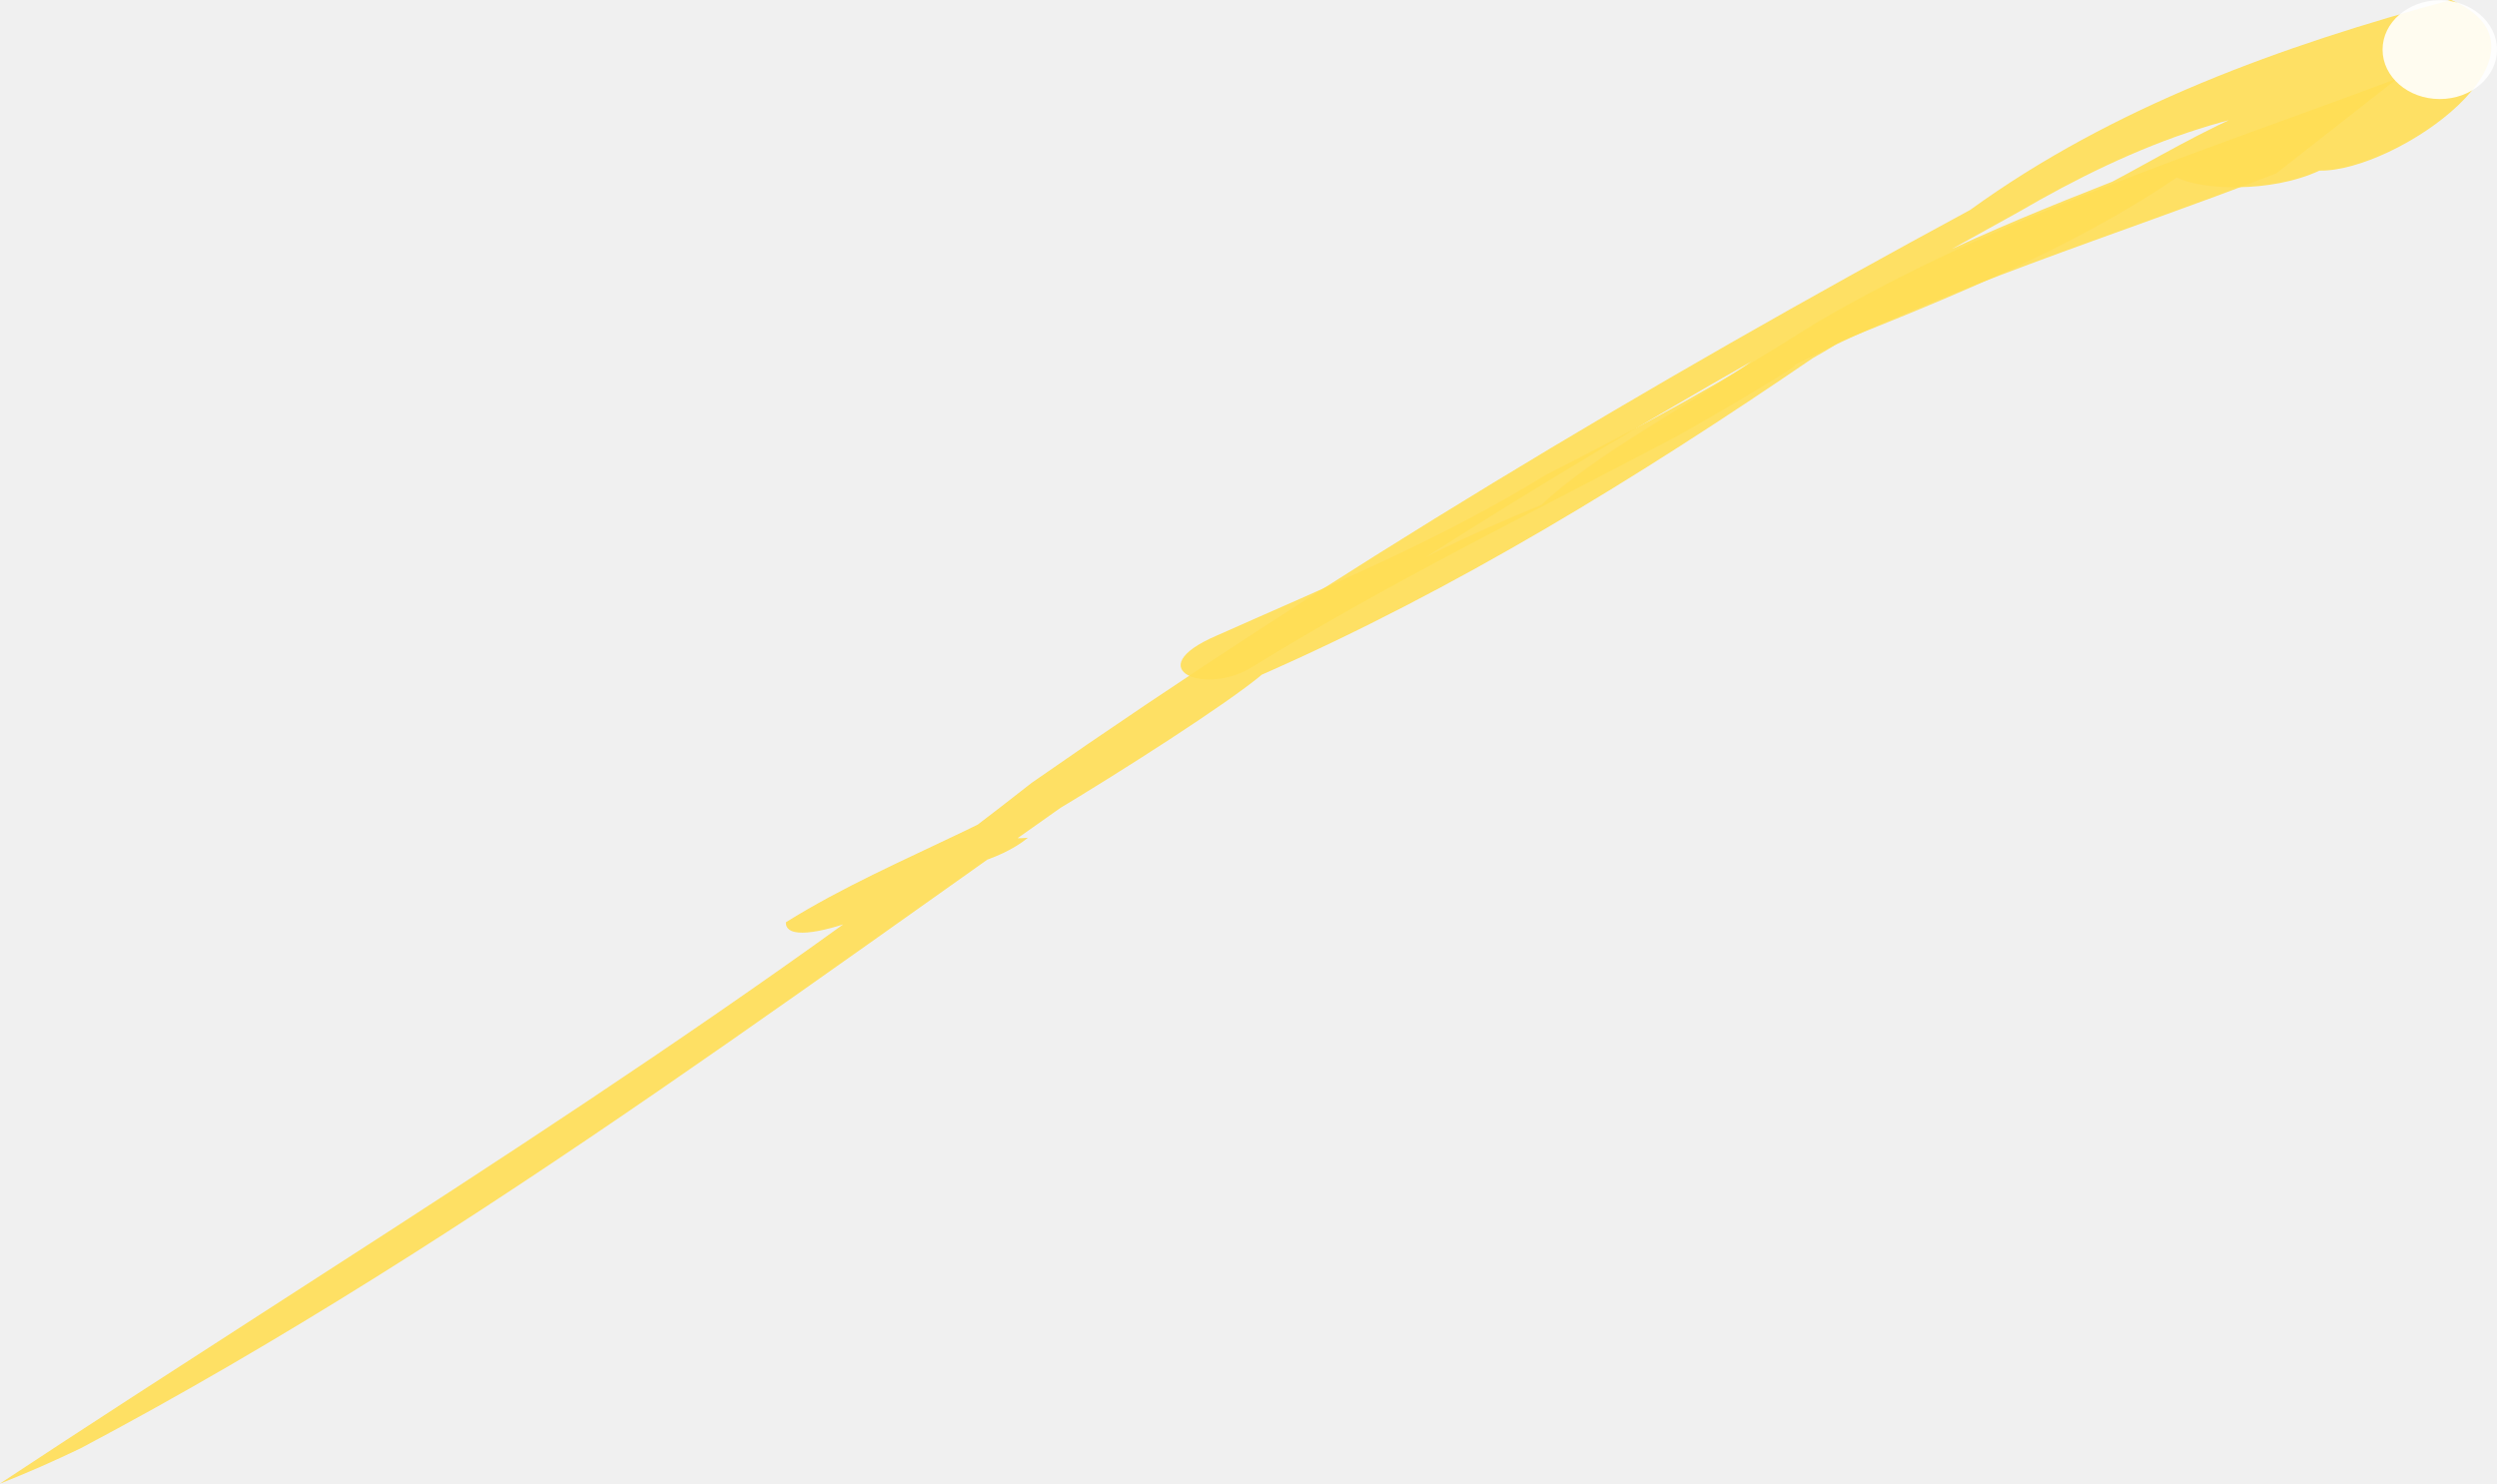
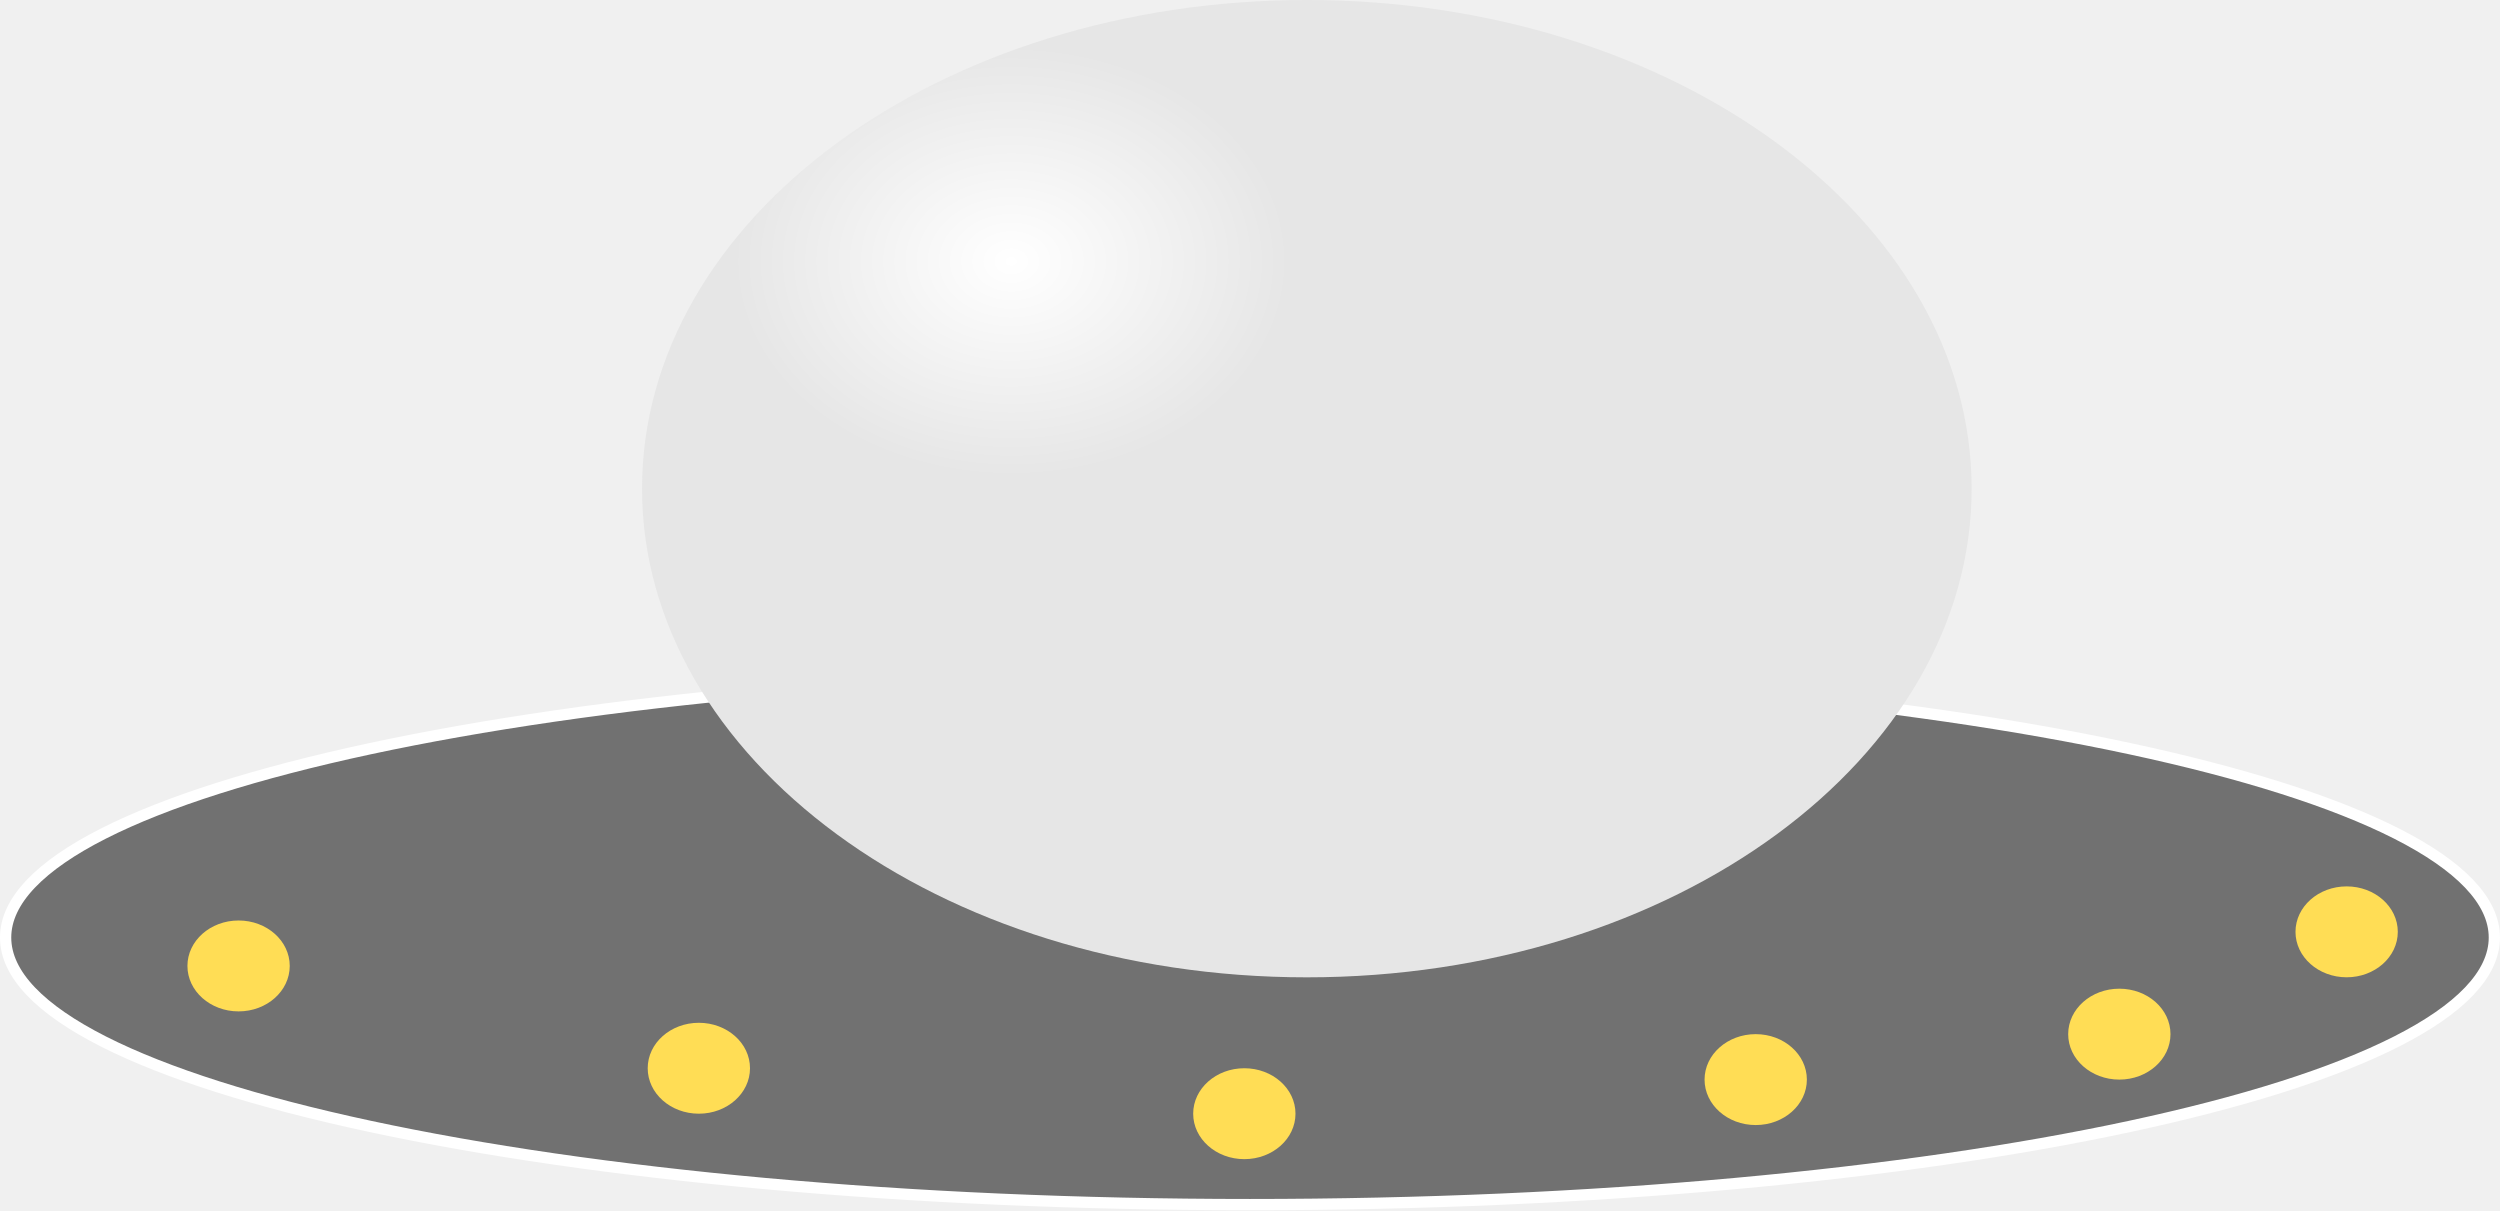
- <svg xmlns="http://www.w3.org/2000/svg" id="svg8" version="1.1" viewBox="0 0 64.161 38.125" height="38.125mm" width="64.161mm">
-   <defs id="defs2" />
-   <g transform="translate(-72.41412,-87.9894)" id="layer1">
-     <g id="g827">
-       <path id="path821" d="m 72.414,126.115 c 8.913,-5.888 18.1,-11.398 26.511,-18.008 7.729,-5.391 15.828,-10.245 24.111,-14.721 3.678,-2.665 8.023,-4.226 12.358,-5.397 3.047,1.314 -1.414,4.424 -3.38,4.385 -1.275,0.592 -3.074,0.489 -3.663,0.173 -2.931,1.988 -6.286,3.259 -9.556,4.582 1.438,-0.99 1.857,-0.86 0.202,0.062 -4.499,3.071 -9.163,5.941 -14.159,8.136 -0.895,0.753 -3.657,2.518 -5.362,3.537 -0.539,0.386 -1.523,0.739 -0.649,0.655 -0.767,0.632 -2.118,0.866 -1.717,0.663 -1.02,0.936 -4.522,2.376 -4.502,1.509 2.896,-1.81 6.285,-2.735 8.902,-4.985 3.344,-2.18 6.801,-4.238 10.509,-5.739 1.395,-1.319 3.762,-2.521 5.542,-3.79 2.82,-1.934 5.965,-3.281 9.13,-4.519 1.967,-1.029 5.637,-3.409 7.243,-1.969 -3.45,-0.322 -6.721,1.041 -9.653,2.749 -7.037,3.893 -14.082,7.811 -20.618,12.517 -9.589,6.613 -18.858,13.79 -29.179,19.255 -0.679,0.326 -1.369,0.631 -2.07,0.907 z" style="opacity:1;fill:#ffdd55;fill-opacity:0.902;stroke:none;stroke-width:0.265;stroke-miterlimit:4;stroke-dasharray:none;stroke-opacity:1" />
-       <path id="path823" d="m 130.896,92.448 c -4.167,1.62 -8.482,2.904 -12.462,4.971 0.688,-0.319 -2.18,1.371 -2.984,1.809 -3.632,1.916 -7.317,3.721 -10.814,5.872 -1.2,0.797 -3.004,0.102 -0.957,-0.777 2.867,-1.278 5.757,-2.463 8.442,-4.123 2.612,-1.323 4.597,-2.409 6.967,-3.917 4.678,-2.745 9.879,-4.38 14.93,-6.278 -1.041,0.814 -2.081,1.629 -3.121,2.444 z" style="opacity:1;fill:#ffdd55;fill-opacity:0.902;stroke:none;stroke-width:0.265;stroke-miterlimit:4;stroke-dasharray:none;stroke-opacity:1" />
-     </g>
-     <ellipse ry="1.27" rx="1.47" cy="89.265" cx="135.105" id="path849" style="opacity:1;fill:#ffffff;fill-opacity:0.902;stroke:none;stroke-width:0.265;stroke-miterlimit:4;stroke-dasharray:none;stroke-opacity:1" />
+ <svg xmlns="http://www.w3.org/2000/svg" xmlns:xlink="http://www.w3.org/1999/xlink" id="svg887" version="1.1" viewBox="0 0 58.797 28.463" height="28.463mm" width="58.797mm">
+   <defs id="defs881">
+     <linearGradient id="linearGradient1442">
+       <stop style="stop-color:#ffffff;stop-opacity:1" offset="0" id="stop1440" />
+       <stop style="stop-color:#e6e6e6;stop-opacity:1;" offset="1" id="stop1438" />
+     </linearGradient>
+     <radialGradient gradientUnits="userSpaceOnUse" gradientTransform="matrix(0.4188036,-1.7530901e-8,1.3595391e-8,0.3247864,64.74774,78.19753)" r="15.635" fy="100.937" fx="92.053" cy="100.937" cx="92.053" id="radialGradient1444" xlink:href="#linearGradient1442" />
+   </defs>
+   <g transform="translate(-79.51377,-104.8332)" id="layer1">
+     <ellipse ry="6.281" rx="29.266" cy="126.883" cx="108.912" id="path1432" style="opacity:1;fill:#717171;fill-opacity:1;stroke:#ffffff;stroke-width:0.265;stroke-miterlimit:4;stroke-dasharray:none;stroke-opacity:1" />
+     <ellipse ry="11.493" rx="15.635" cy="116.326" cx="110.249" id="path1434" style="opacity:1;fill:url(#radialGradient1444);fill-opacity:1;stroke:none;stroke-width:0.265;stroke-miterlimit:4;stroke-dasharray:none;stroke-opacity:1" />
+     <ellipse ry="1.069" rx="1.203" cy="127.551" cx="85.125" id="path1448" style="opacity:1;fill:#ffdd55;fill-opacity:1;stroke:none;stroke-width:0.265;stroke-miterlimit:4;stroke-dasharray:none;stroke-opacity:1" />
+     <ellipse ry="1.069" rx="1.203" cy="129.957" cx="95.95" id="path1448-5" style="opacity:1;fill:#ffdd55;fill-opacity:1;stroke:none;stroke-width:0.265;stroke-miterlimit:4;stroke-dasharray:none;stroke-opacity:1" />
+     <ellipse ry="1.069" rx="1.203" cy="131.026" cx="108.779" id="path1448-9" style="opacity:1;fill:#ffdd55;fill-opacity:1;stroke:none;stroke-width:0.265;stroke-miterlimit:4;stroke-dasharray:none;stroke-opacity:1" />
+     <ellipse ry="1.069" rx="1.203" cy="130.224" cx="120.806" id="path1448-4" style="opacity:1;fill:#ffdd55;fill-opacity:1;stroke:none;stroke-width:0.265;stroke-miterlimit:4;stroke-dasharray:none;stroke-opacity:1" />
+     <ellipse ry="1.069" rx="1.203" cy="129.155" cx="129.358" id="path1448-6" style="opacity:1;fill:#ffdd55;fill-opacity:1;stroke:none;stroke-width:0.265;stroke-miterlimit:4;stroke-dasharray:none;stroke-opacity:1" />
+     <ellipse ry="1.069" rx="1.203" cy="126.749" cx="134.704" id="path1448-51" style="opacity:1;fill:#ffdd55;fill-opacity:1;stroke:none;stroke-width:0.265;stroke-miterlimit:4;stroke-dasharray:none;stroke-opacity:1" />
  </g>
</svg>
